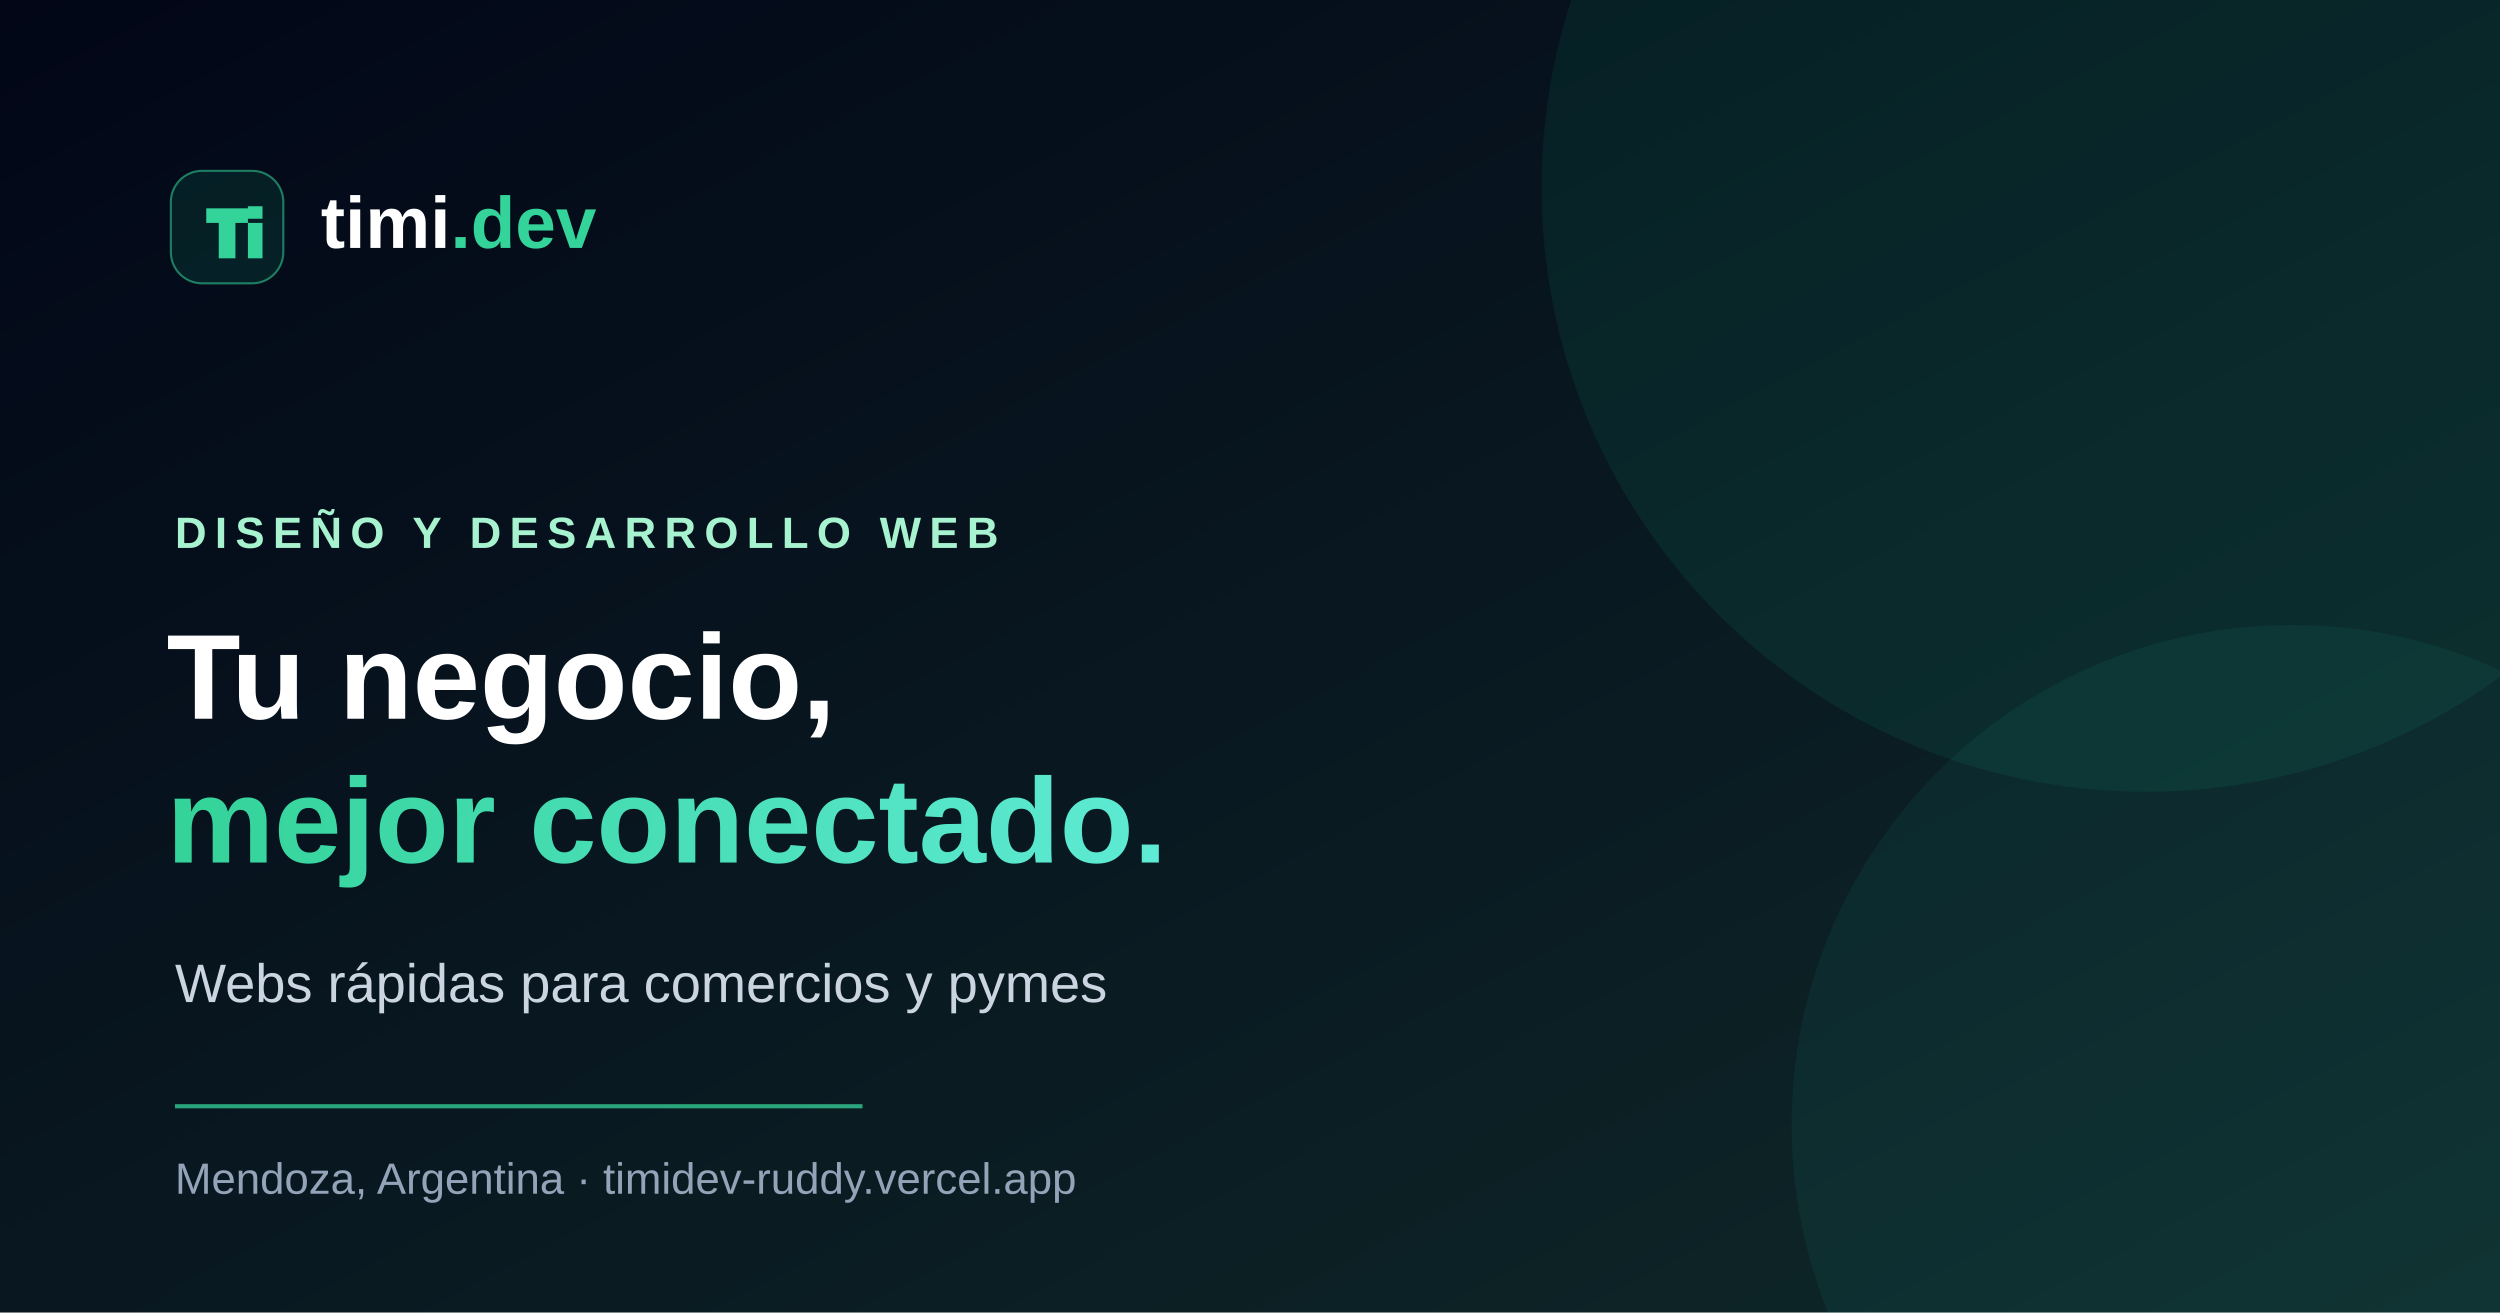
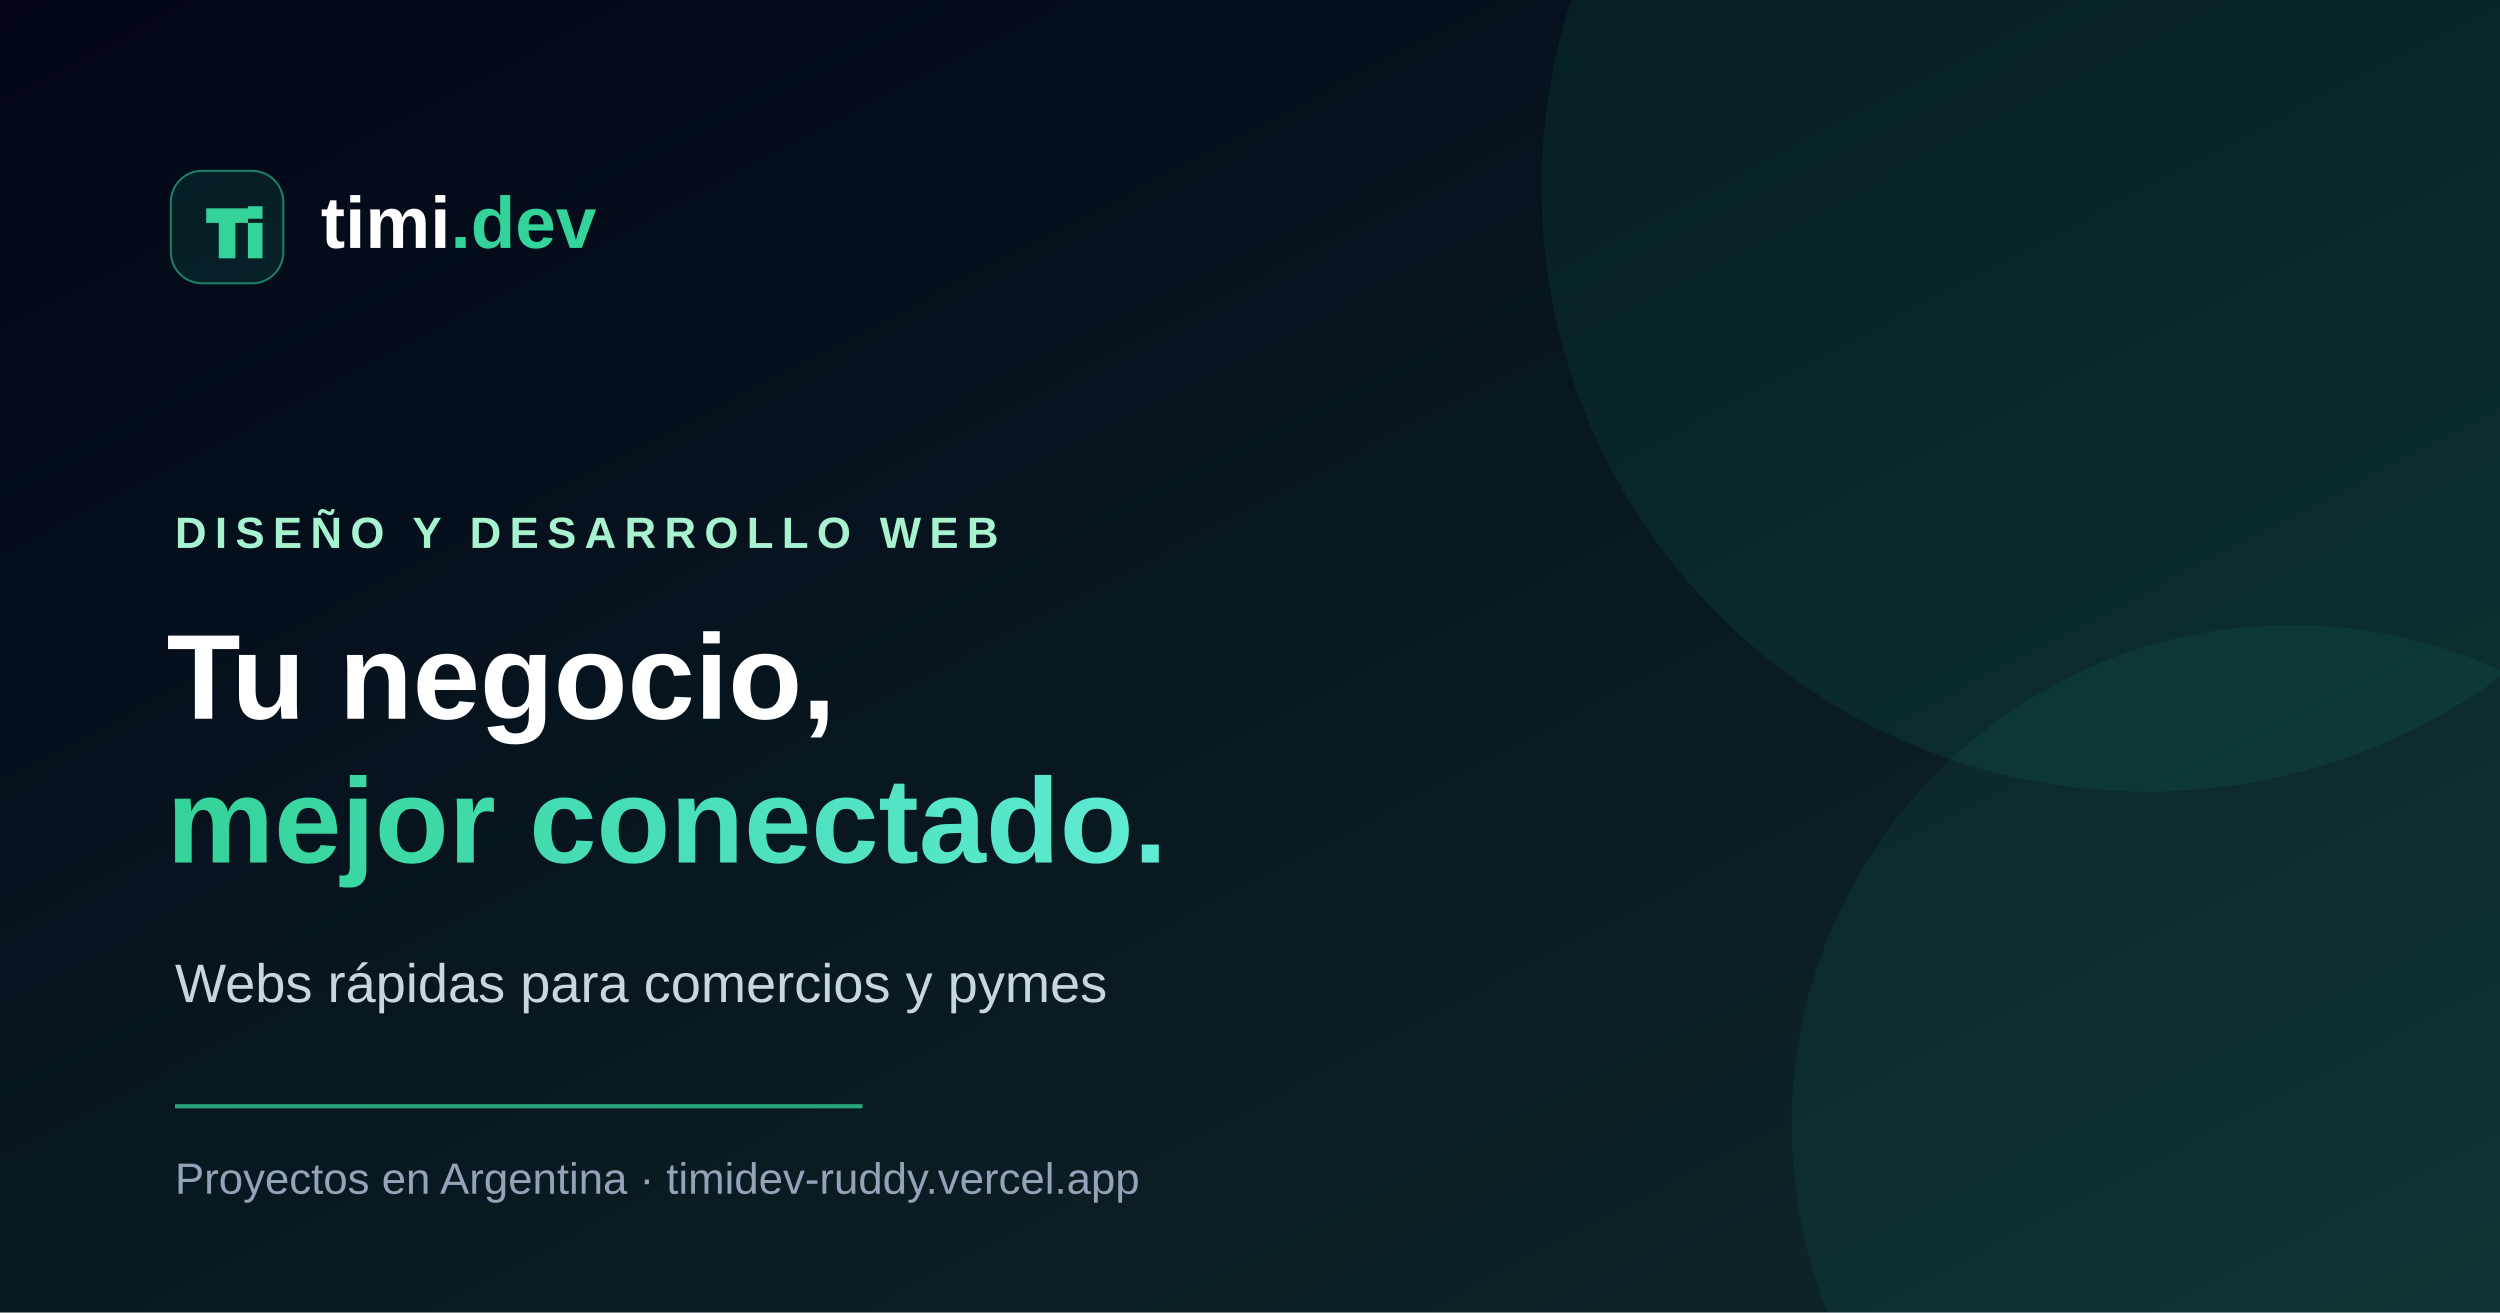
<svg xmlns="http://www.w3.org/2000/svg" width="1200" height="630" viewBox="0 0 1200 630" role="img" aria-labelledby="title description">
  <defs>
    <linearGradient id="background" x1="0" y1="0" x2="1" y2="1">
      <stop offset="0" stop-color="#020617" />
      <stop offset="1" stop-color="#0f2929" />
    </linearGradient>
    <linearGradient id="accent" x1="0" y1="0" x2="1" y2="0">
      <stop offset="0" stop-color="#34d399" />
      <stop offset="1" stop-color="#5eead4" />
    </linearGradient>
  </defs>
  <rect width="1200" height="630" fill="url(#background)" />
  <circle cx="1030" cy="90" r="290" fill="#10b981" opacity=".09" />
  <circle cx="1100" cy="540" r="240" fill="#14b8a6" opacity=".08" />
  <rect x="82" y="82" width="54" height="54" rx="15" fill="#10b981" fill-opacity=".12" stroke="#34d399" stroke-opacity=".55" />
  <path d="M99 100h20v7h-6v17h-8v-17h-6zM119 107h7v17h-7zM119 99h7v6h-7z" fill="#34d399" />
  <text x="154" y="119" fill="#fff" font-family="Arial, Helvetica, sans-serif" font-size="35" font-weight="700">timi<tspan fill="#34d399">.dev</tspan>
  </text>
  <text x="84" y="263" fill="#a7f3d0" font-family="Arial, Helvetica, sans-serif" font-size="21" font-weight="700" letter-spacing="4">DISEÑO Y DESARROLLO WEB</text>
  <text x="80" y="345" fill="#fff" font-family="Arial, Helvetica, sans-serif" font-size="58" font-weight="700">Tu negocio,</text>
  <text x="80" y="414" fill="url(#accent)" font-family="Arial, Helvetica, sans-serif" font-size="58" font-weight="700">mejor conectado.</text>
  <text x="84" y="481" fill="#cbd5e1" font-family="Arial, Helvetica, sans-serif" font-size="26">Webs rápidas para comercios y pymes</text>
  <rect x="84" y="530" width="330" height="2" fill="#34d399" opacity=".75" />
-   <text x="84" y="573" fill="#94a3b8" font-family="Arial, Helvetica, sans-serif" font-size="21">Mendoza, Argentina · timidev-ruddy.vercel.app</text>
+   <text x="84" y="573" fill="#94a3b8" font-family="Arial, Helvetica, sans-serif" font-size="21">Proyectos en Argentina · timidev-ruddy.vercel.app</text>
</svg>
